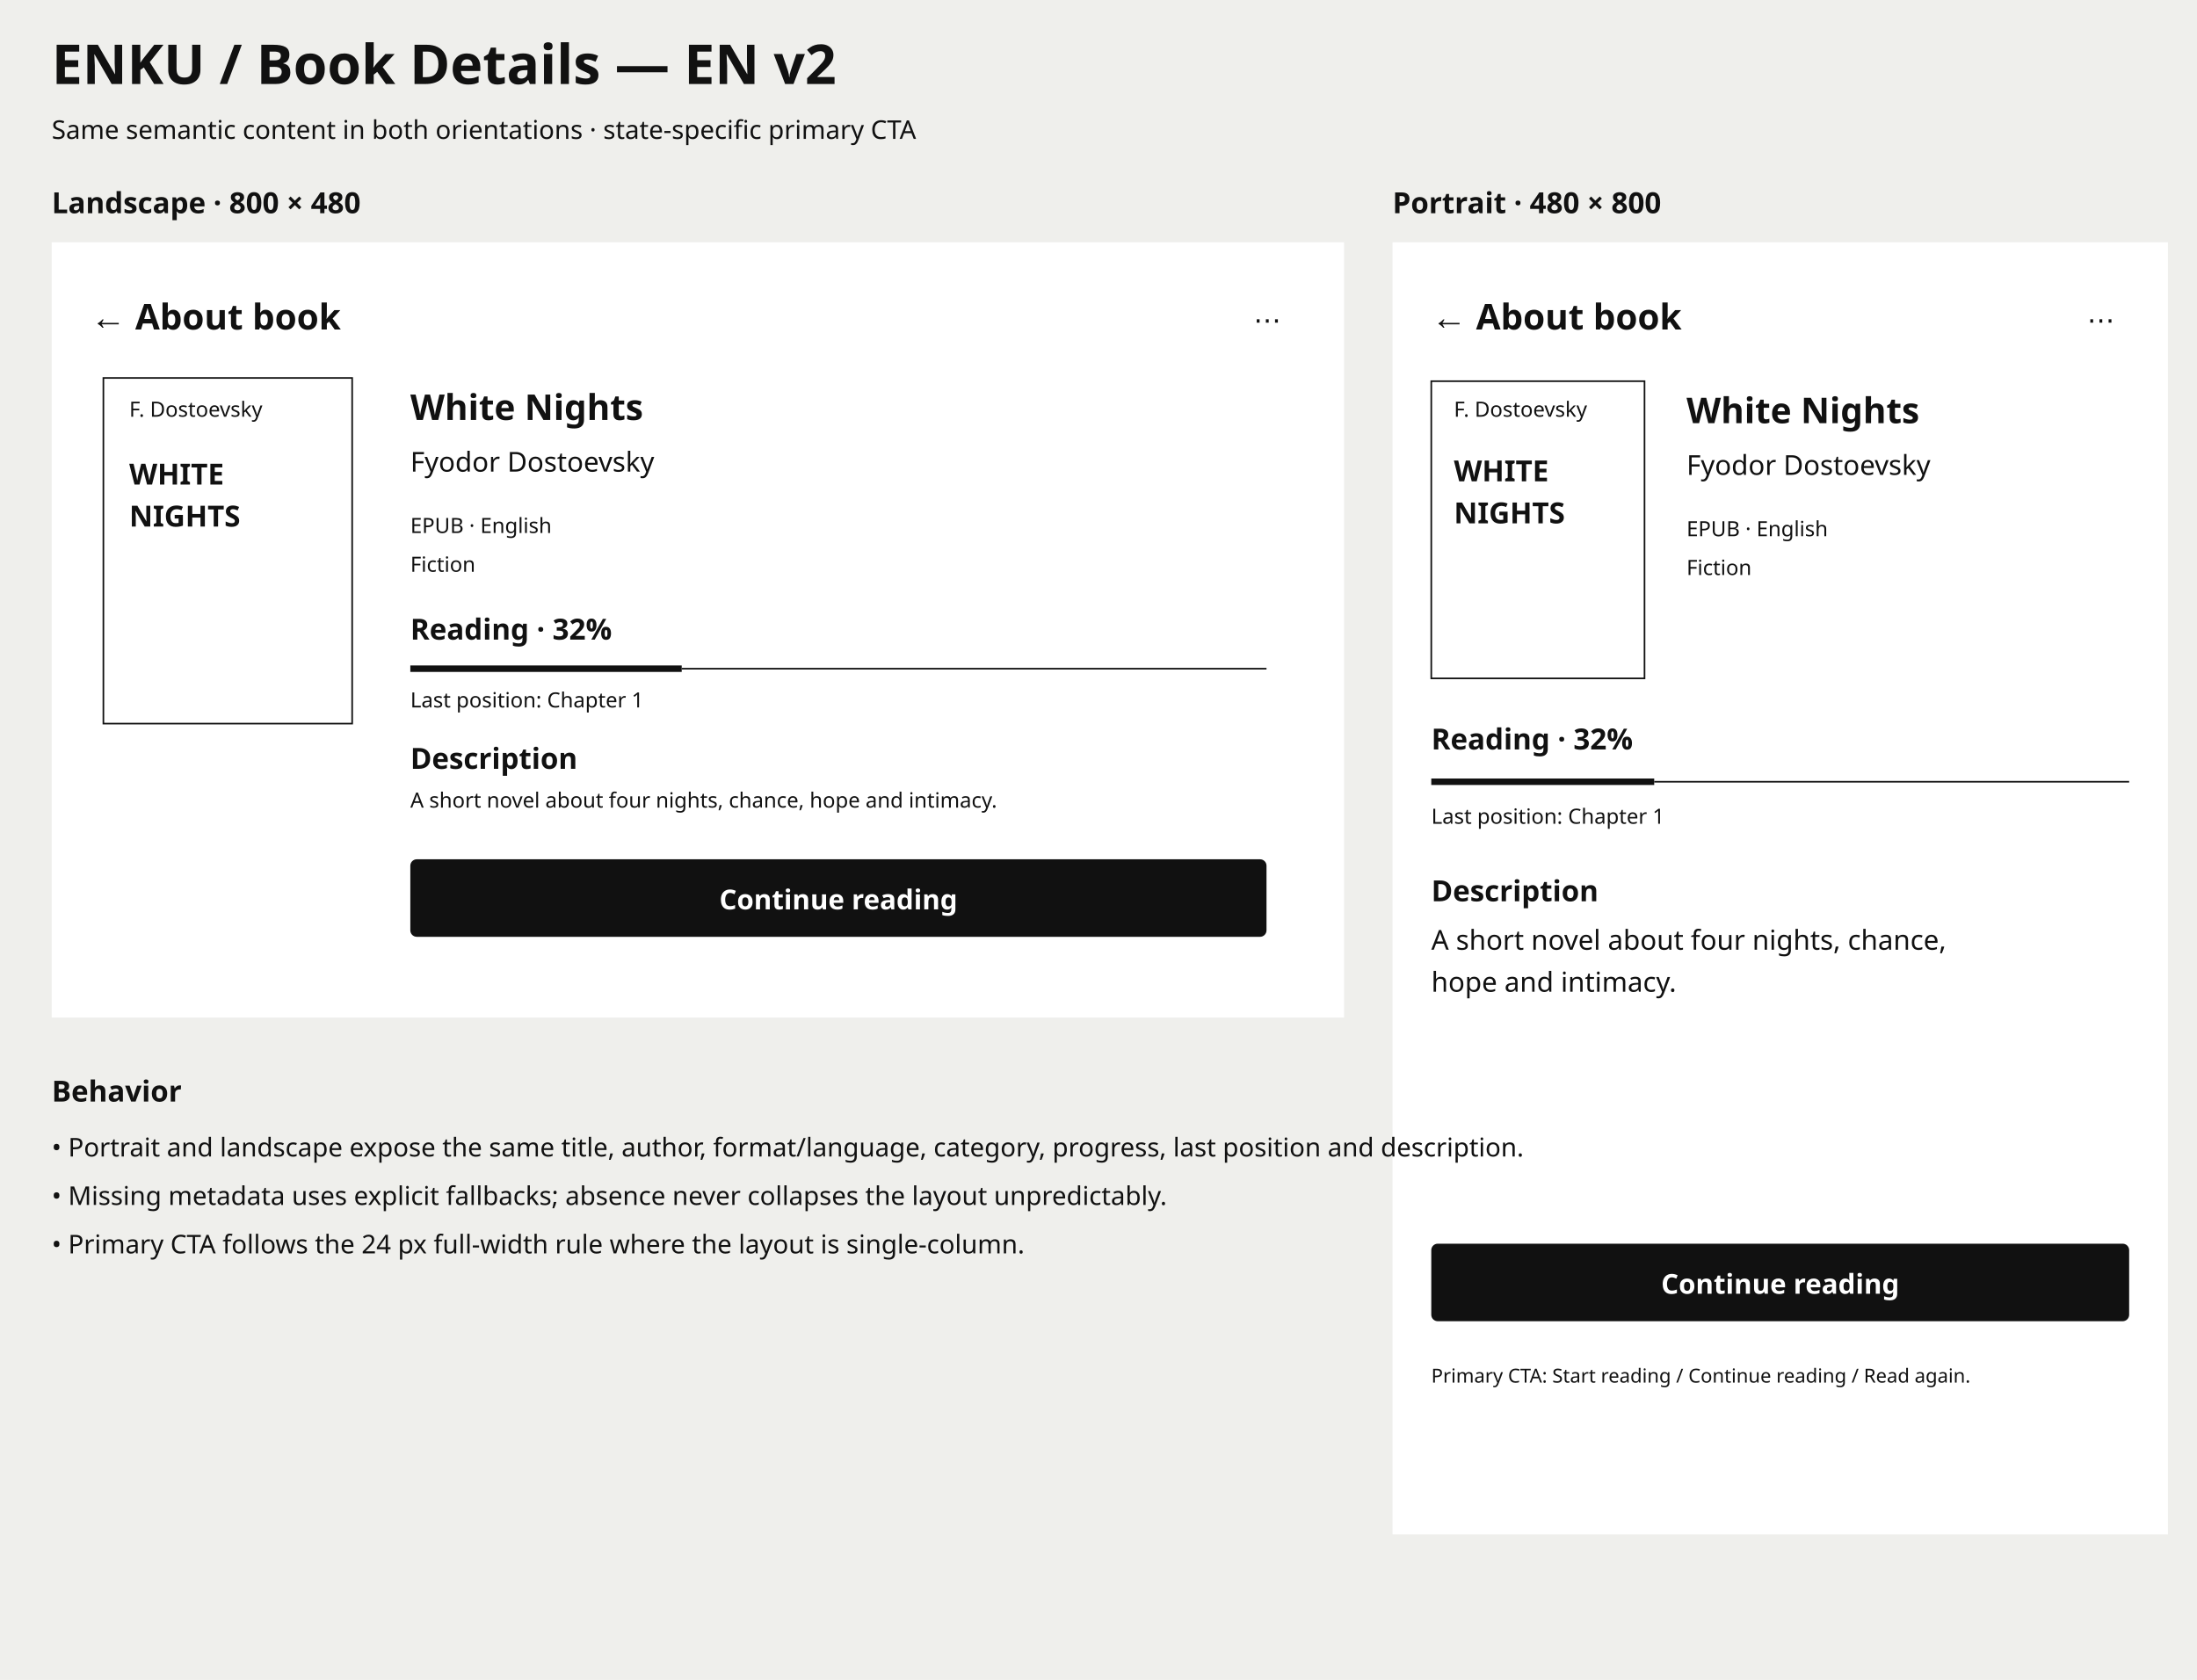
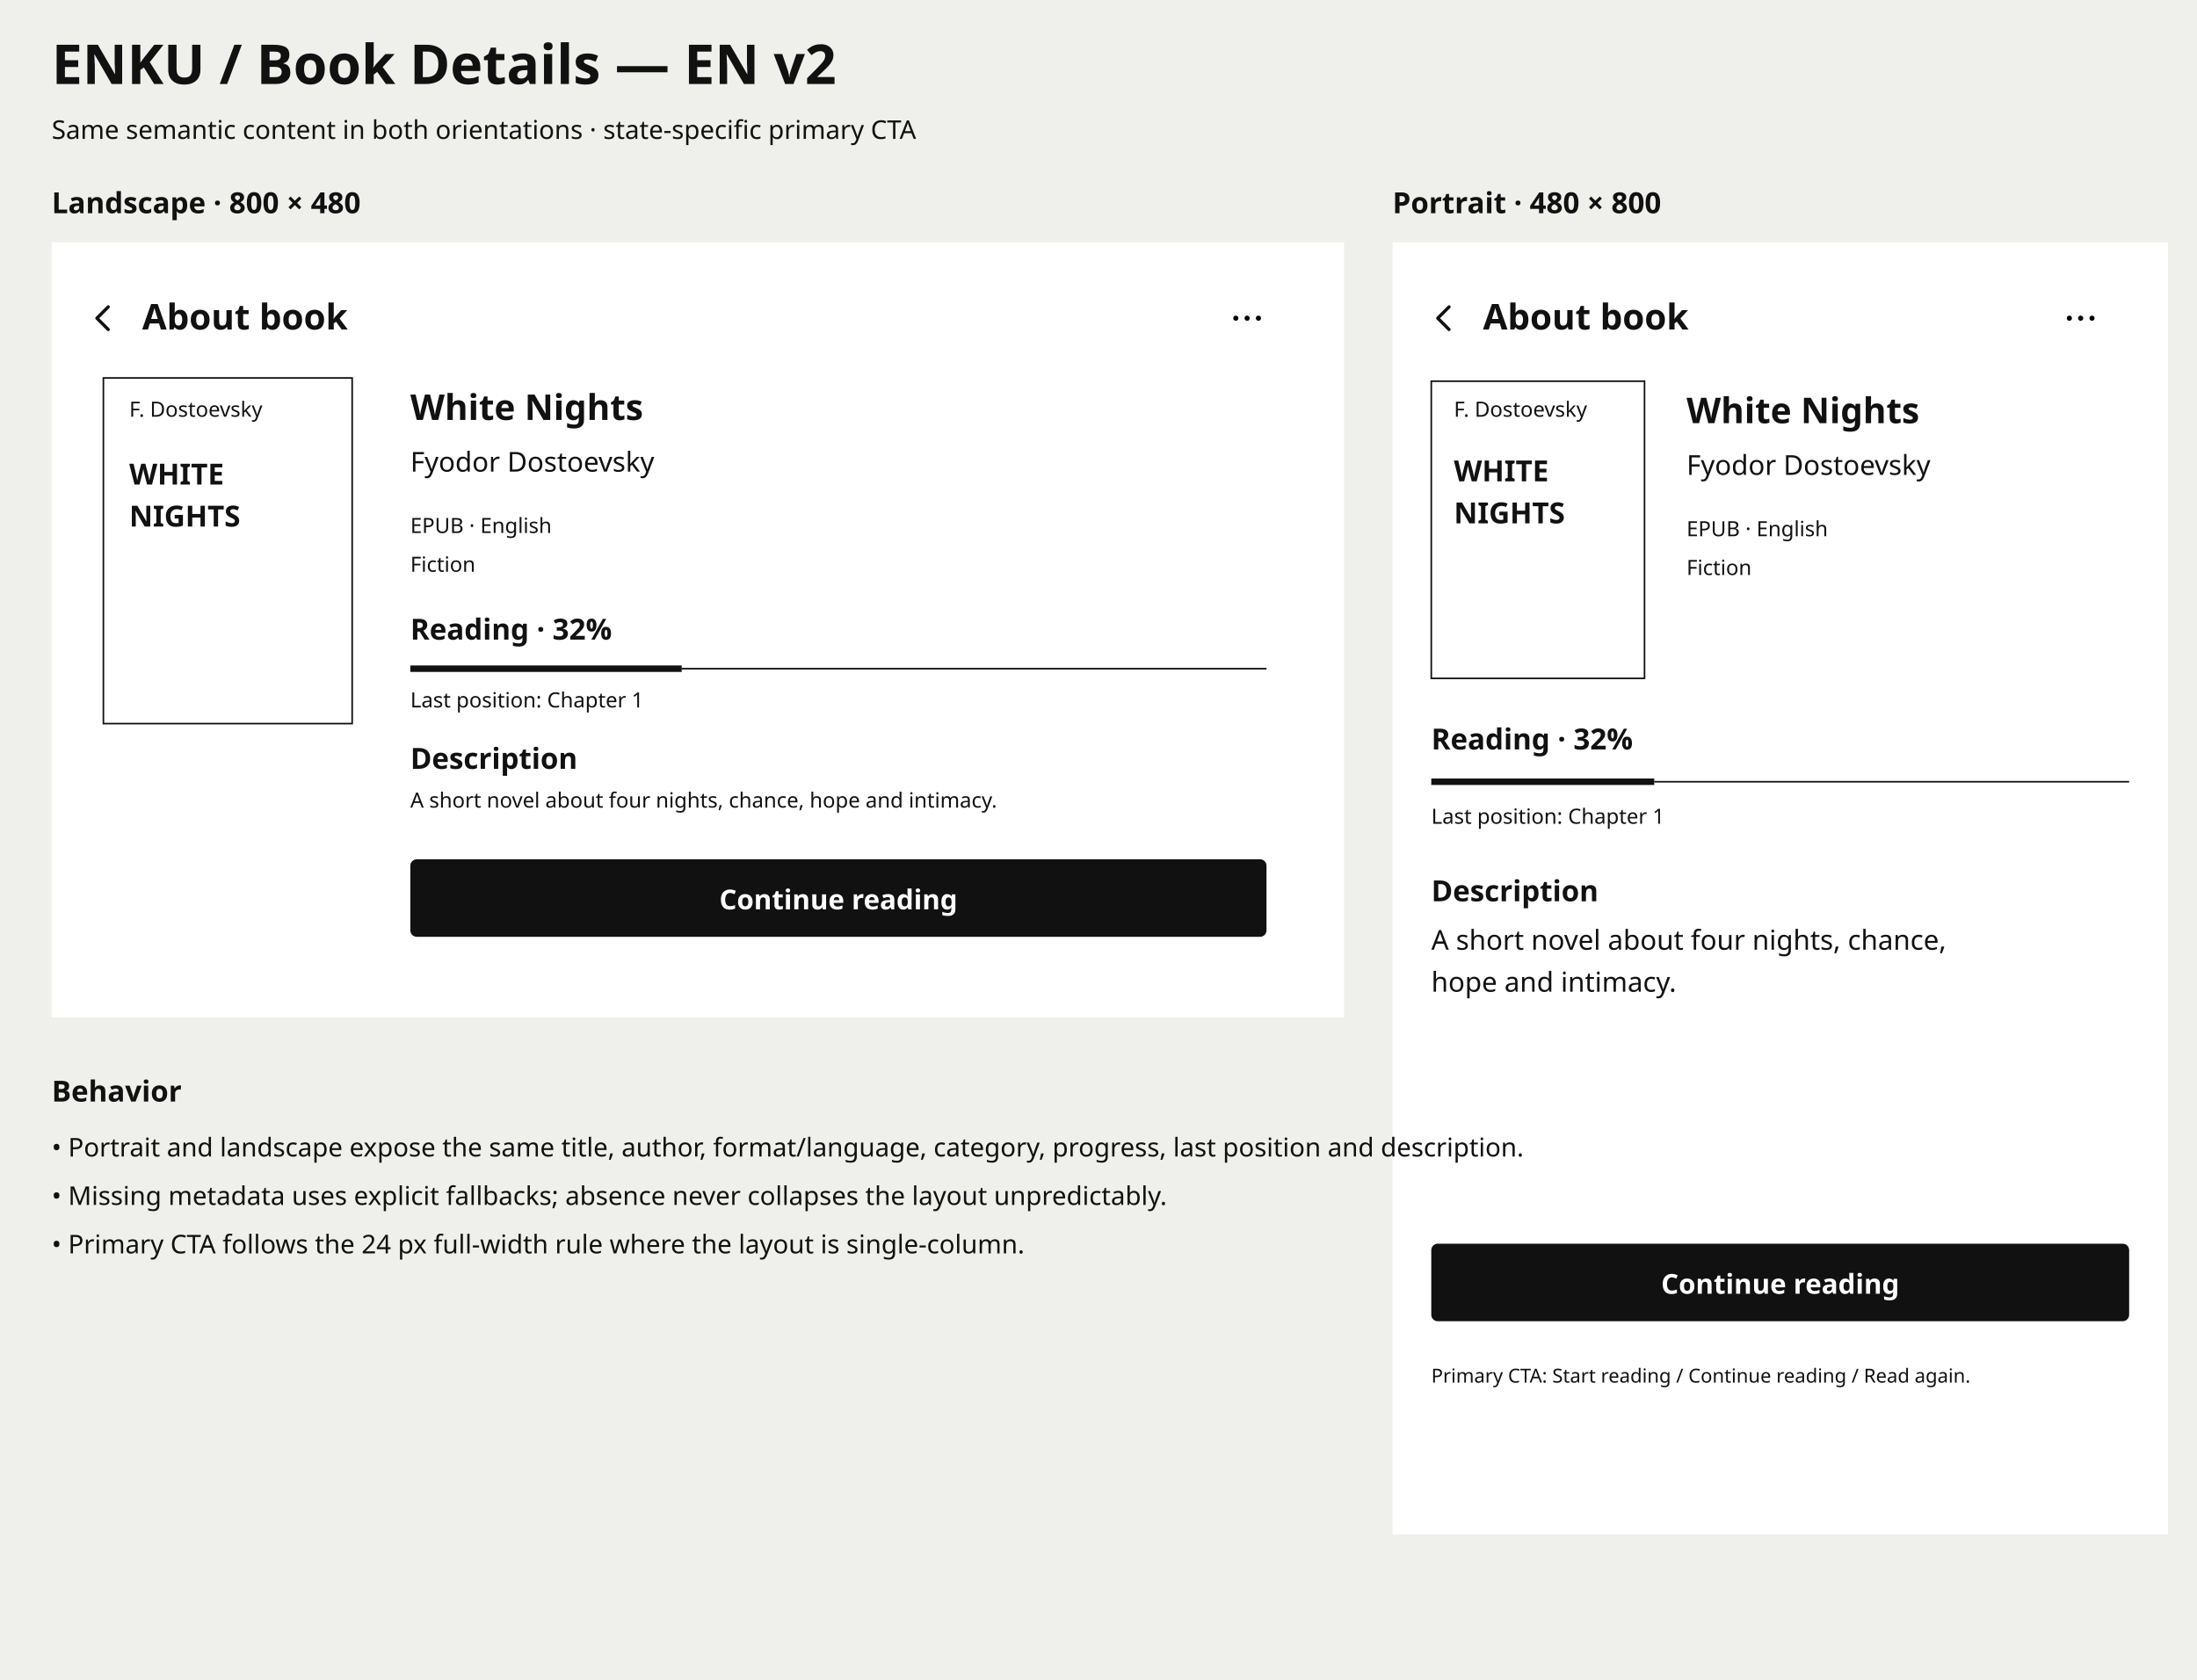
<svg xmlns="http://www.w3.org/2000/svg" width="1360" height="1040" viewBox="0 0 1360 1040">
  <style>
text{font-family:"Noto Sans",Arial,sans-serif;fill:#111}
.h1{font-size:34px;font-weight:700}.sub{font-size:16px}.label{font-size:18px;font-weight:700}
.title{font-size:22px;font-weight:700}.body{font-size:17px}.meta{font-size:13px}.small{font-size:12px}
.bg{fill:#efefec}.panel{fill:#fff}.row{fill:#fff;stroke:#111;stroke-width:1}.focus{fill:#fff;stroke:#111;stroke-width:3}
.btn{fill:#111}.btnt{fill:#fff;font-size:17px;font-weight:700}.outline{fill:#fff;stroke:#111;stroke-width:1}
.cover{fill:#fff;stroke:#111;stroke-width:1}.bar{fill:#111}.hair{stroke:#111;stroke-width:1}
</style>
  <rect class="bg" width="1360" height="1040" />
  <text class="h1" x="32" y="52">ENKU / Book Details — EN v2</text>
  <text class="sub" x="32" y="86">Same semantic content in both orientations · state-specific primary CTA</text>
  <text class="label" x="32" y="132">Landscape · 800 × 480</text>
  <text class="label" x="862" y="132">Portrait · 480 × 800</text>
  <g transform="translate(32,150)">
    <rect class="panel" width="800" height="480" />
-     <text class="title" x="24" y="54">←  About book</text>
-     <text class="body" x="744" y="54">⋯</text>
+     <g transform="translate(20,35)">
+       <path d="M15 5l-7 7 7 7" fill="none" stroke="#111" stroke-width="2" stroke-linecap="round" stroke-linejoin="round" />
+     </g>
+     <text class="title" x="56" y="54">About book</text>
+     <g transform="translate(728,35)">
+       <circle cx="5" cy="12" r="1.6" />
+       <circle cx="12" cy="12" r="1.6" />
+       <circle cx="19" cy="12" r="1.6" />
+     </g>
    <rect class="cover" x="32" y="84" width="154" height="214" />
    <text class="meta" x="48" y="108">F. Dostoevsky</text>
    <text class="label" x="48" y="150">WHITE</text>
    <text class="label" x="48" y="176">NIGHTS</text>
    <text class="title" x="222" y="110">White Nights</text>
    <text class="body" x="222" y="142">Fyodor Dostoevsky</text>
    <text class="meta" x="222" y="180">EPUB · English</text>
    <text class="meta" x="222" y="204">Fiction</text>
    <text class="label" x="222" y="246">Reading · 32%</text>
    <rect class="bar" x="222" y="262" width="168" height="4" />
    <line class="hair" x1="390" y1="264" x2="752" y2="264" />
    <text class="meta" x="222" y="288">Last position: Chapter 1</text>
    <text class="label" x="222" y="326">Description</text>
    <text class="meta" x="222" y="350">A short novel about four nights, chance, hope and intimacy.</text>
    <rect class="btn" x="222" y="382" width="530" height="48" rx="4" />
    <text class="btnt" x="487" y="413" text-anchor="middle">Continue reading</text>
  </g>
  <g transform="translate(862,150)">
    <rect class="panel" width="480" height="800" />
-     <text class="title" x="24" y="54">←  About book</text>
-     <text class="body" x="430" y="54">⋯</text>
+     <g transform="translate(20,35)">
+       <path d="M15 5l-7 7 7 7" fill="none" stroke="#111" stroke-width="2" stroke-linecap="round" stroke-linejoin="round" />
+     </g>
+     <text class="title" x="56" y="54">About book</text>
+     <g transform="translate(414,35)">
+       <circle cx="5" cy="12" r="1.6" />
+       <circle cx="12" cy="12" r="1.6" />
+       <circle cx="19" cy="12" r="1.6" />
+     </g>
    <rect class="cover" x="24" y="86" width="132" height="184" />
    <text class="meta" x="38" y="108">F. Dostoevsky</text>
    <text class="label" x="38" y="148">WHITE</text>
    <text class="label" x="38" y="174">NIGHTS</text>
    <text class="title" x="182" y="112">White Nights</text>
    <text class="body" x="182" y="144">Fyodor Dostoevsky</text>
    <text class="meta" x="182" y="182">EPUB · English</text>
    <text class="meta" x="182" y="206">Fiction</text>
    <text class="label" x="24" y="314">Reading · 32%</text>
    <rect class="bar" x="24" y="332" width="138" height="4" />
    <line class="hair" x1="162" y1="334" x2="456" y2="334" />
    <text class="meta" x="24" y="360">Last position: Chapter 1</text>
    <text class="label" x="24" y="408">Description</text>
    <text class="body" x="24" y="438">A short novel about four nights, chance,</text>
    <text class="body" x="24" y="464">hope and intimacy.</text>
    <rect class="btn" x="24" y="620" width="432" height="48" rx="4" />
    <text class="btnt" x="240" y="651" text-anchor="middle">Continue reading</text>
    <text class="small" x="24" y="706">Primary CTA: Start reading / Continue reading / Read again.</text>
  </g>
  <text class="label" x="32" y="682">Behavior</text>
  <text class="sub" x="32" y="716">• Portrait and landscape expose the same title, author, format/language, category, progress, last position and description.</text>
  <text class="sub" x="32" y="746">• Missing metadata uses explicit fallbacks; absence never collapses the layout unpredictably.</text>
  <text class="sub" x="32" y="776">• Primary CTA follows the 24 px full-width rule where the layout is single-column.</text>
</svg>
